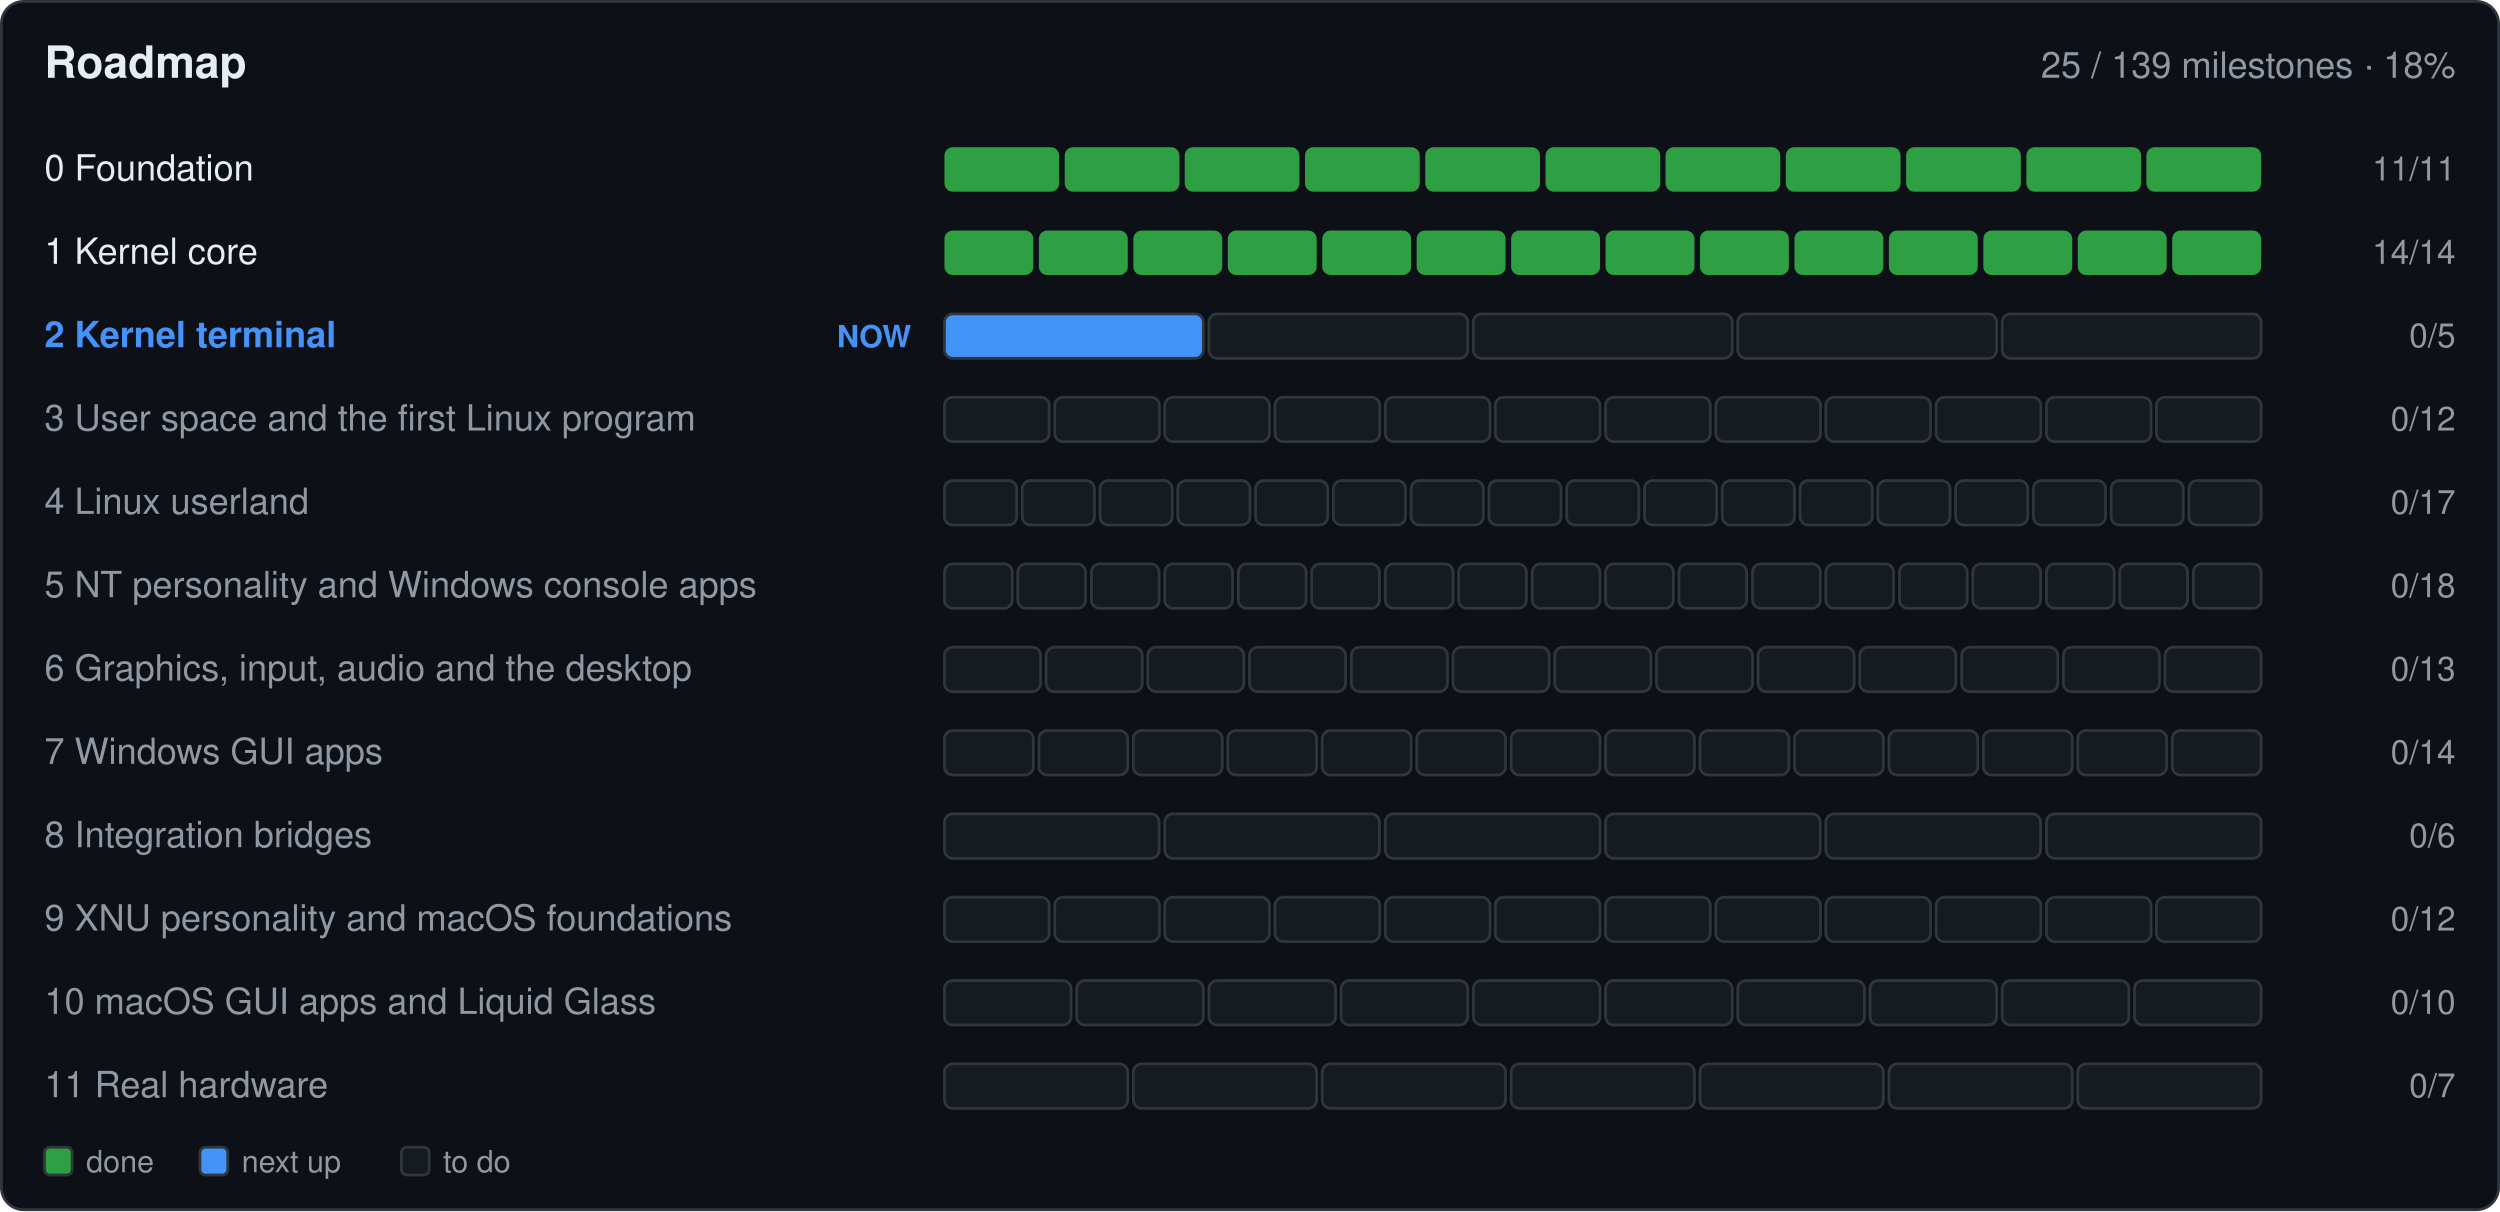
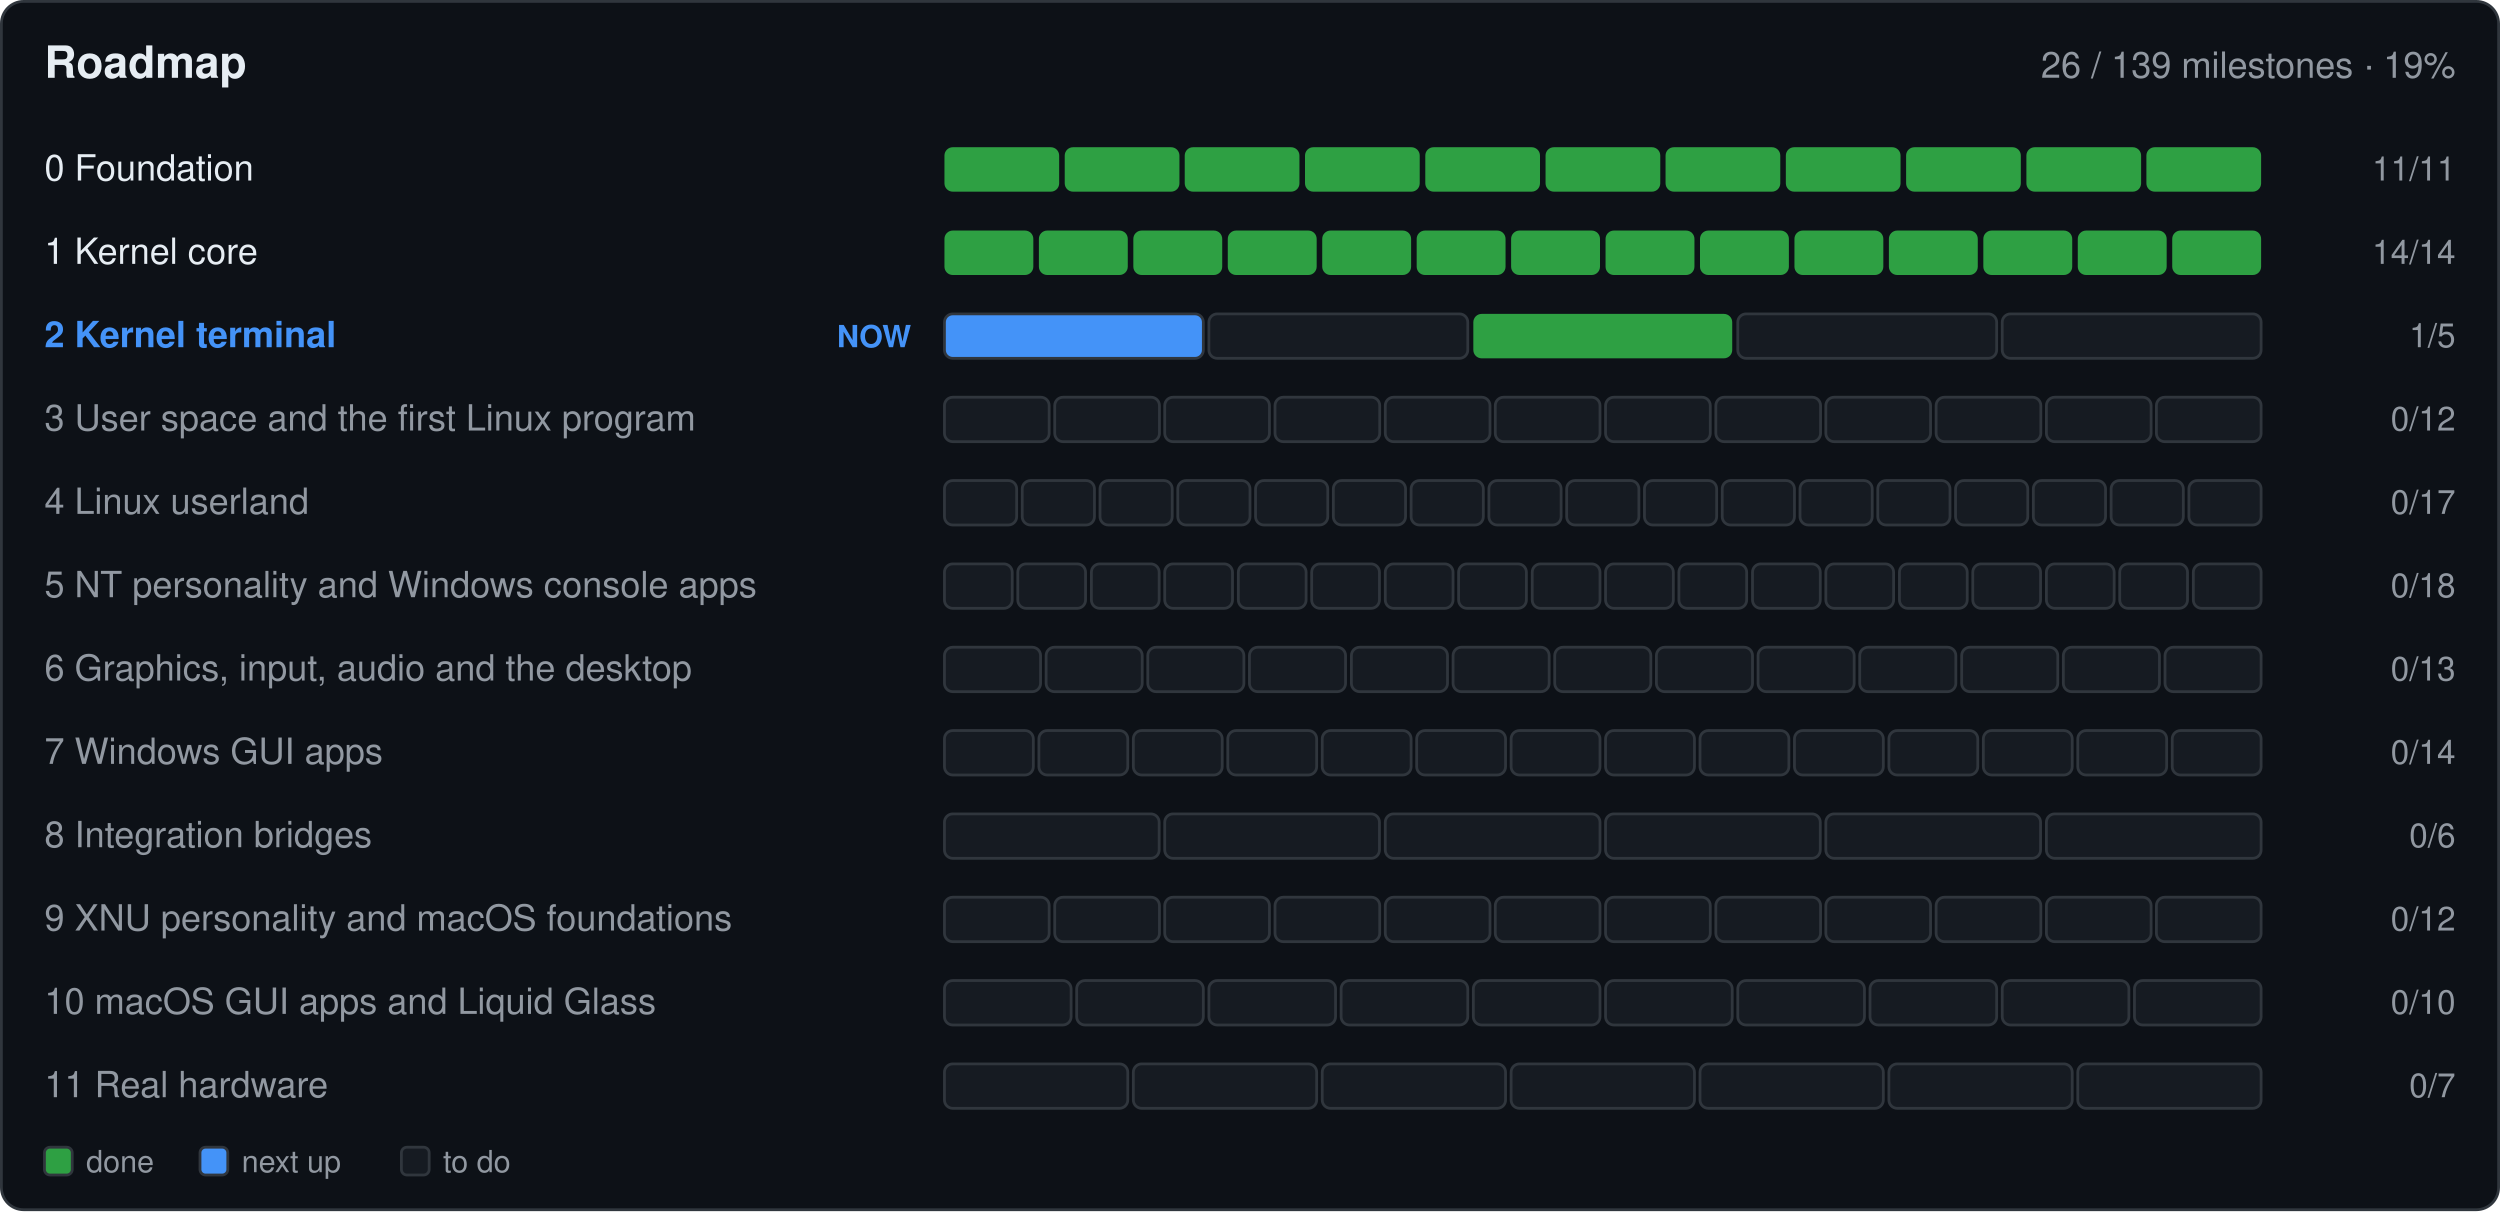
- <svg xmlns="http://www.w3.org/2000/svg" width="900" height="436" viewBox="0 0 900 436" role="img" aria-label="Roadmap: 25 of 139 milestones done">
+ <svg xmlns="http://www.w3.org/2000/svg" width="900" height="436" viewBox="0 0 900 436" role="img" aria-label="Roadmap: 26 of 139 milestones done">
  <rect x="0.5" y="0.5" width="899.0" height="435.0" fill="#0d1117" rx="8" stroke="#30363d" />
  <text x="16.0" y="28.0" font-family="-apple-system,BlinkMacSystemFont,'Segoe UI',Helvetica,Arial,sans-serif" font-size="16" font-weight="600" fill="#e6edf3" text-anchor="start">Roadmap</text>
-   <text x="884.0" y="28.0" font-family="-apple-system,BlinkMacSystemFont,'Segoe UI',Helvetica,Arial,sans-serif" font-size="13" font-weight="400" fill="#9198a1" text-anchor="end">25 / 139 milestones · 18%</text>
+   <text x="884.0" y="28.0" font-family="-apple-system,BlinkMacSystemFont,'Segoe UI',Helvetica,Arial,sans-serif" font-size="13" font-weight="400" fill="#9198a1" text-anchor="end">26 / 139 milestones · 19%</text>
  <text x="16.0" y="65.0" font-family="-apple-system,BlinkMacSystemFont,'Segoe UI',Helvetica,Arial,sans-serif" font-size="13" font-weight="400" fill="#e6edf3" text-anchor="start"> 0  Foundation</text>
  <g>
    <rect x="340.0" y="53.0" width="41.3" height="16.0" fill="#2ea043" rx="3" />
  </g>
  <g>
    <rect x="383.3" y="53.0" width="41.3" height="16.0" fill="#2ea043" rx="3" />
  </g>
  <g>
    <rect x="426.5" y="53.0" width="41.3" height="16.0" fill="#2ea043" rx="3" />
  </g>
  <g>
    <rect x="469.8" y="53.0" width="41.3" height="16.0" fill="#2ea043" rx="3" />
  </g>
  <g>
    <rect x="513.1" y="53.0" width="41.3" height="16.0" fill="#2ea043" rx="3" />
  </g>
  <g>
    <rect x="556.4" y="53.0" width="41.3" height="16.0" fill="#2ea043" rx="3" />
  </g>
  <g>
    <rect x="599.6" y="53.0" width="41.3" height="16.0" fill="#2ea043" rx="3" />
  </g>
  <g>
    <rect x="642.9" y="53.0" width="41.3" height="16.0" fill="#2ea043" rx="3" />
  </g>
  <g>
    <rect x="686.2" y="53.0" width="41.3" height="16.0" fill="#2ea043" rx="3" />
  </g>
  <g>
    <rect x="729.5" y="53.0" width="41.3" height="16.0" fill="#2ea043" rx="3" />
  </g>
  <g>
    <rect x="772.7" y="53.0" width="41.3" height="16.0" fill="#2ea043" rx="3" />
  </g>
  <text x="884.0" y="65.0" font-family="-apple-system,BlinkMacSystemFont,'Segoe UI',Helvetica,Arial,sans-serif" font-size="12" font-weight="400" fill="#9198a1" text-anchor="end">11/11</text>
  <text x="16.0" y="95.0" font-family="-apple-system,BlinkMacSystemFont,'Segoe UI',Helvetica,Arial,sans-serif" font-size="13" font-weight="400" fill="#e6edf3" text-anchor="start"> 1  Kernel core</text>
  <g>
    <rect x="340.0" y="83.0" width="32.0" height="16.0" fill="#2ea043" rx="3" />
  </g>
  <g>
    <rect x="374.0" y="83.0" width="32.0" height="16.0" fill="#2ea043" rx="3" />
  </g>
  <g>
    <rect x="408.0" y="83.0" width="32.0" height="16.0" fill="#2ea043" rx="3" />
  </g>
  <g>
    <rect x="442.0" y="83.0" width="32.0" height="16.0" fill="#2ea043" rx="3" />
  </g>
  <g>
    <rect x="476.0" y="83.0" width="32.0" height="16.0" fill="#2ea043" rx="3" />
  </g>
  <g>
    <rect x="510.0" y="83.0" width="32.0" height="16.0" fill="#2ea043" rx="3" />
  </g>
  <g>
    <rect x="544.0" y="83.0" width="32.0" height="16.0" fill="#2ea043" rx="3" />
  </g>
  <g>
    <rect x="578.0" y="83.0" width="32.0" height="16.0" fill="#2ea043" rx="3" />
  </g>
  <g>
    <rect x="612.0" y="83.0" width="32.0" height="16.0" fill="#2ea043" rx="3" />
  </g>
  <g>
    <rect x="646.0" y="83.0" width="32.0" height="16.0" fill="#2ea043" rx="3" />
  </g>
  <g>
    <rect x="680.0" y="83.0" width="32.0" height="16.0" fill="#2ea043" rx="3" />
  </g>
  <g>
    <rect x="714.0" y="83.0" width="32.0" height="16.0" fill="#2ea043" rx="3" />
  </g>
  <g>
    <rect x="748.0" y="83.0" width="32.0" height="16.0" fill="#2ea043" rx="3" />
  </g>
  <g>
    <rect x="782.0" y="83.0" width="32.0" height="16.0" fill="#2ea043" rx="3" />
  </g>
  <text x="884.0" y="95.0" font-family="-apple-system,BlinkMacSystemFont,'Segoe UI',Helvetica,Arial,sans-serif" font-size="12" font-weight="400" fill="#9198a1" text-anchor="end">14/14</text>
  <text x="16.0" y="125.0" font-family="-apple-system,BlinkMacSystemFont,'Segoe UI',Helvetica,Arial,sans-serif" font-size="13" font-weight="600" fill="#4493f8" text-anchor="start"> 2  Kernel terminal</text>
  <text x="328.0" y="125.0" font-family="-apple-system,BlinkMacSystemFont,'Segoe UI',Helvetica,Arial,sans-serif" font-size="11" font-weight="600" fill="#4493f8" text-anchor="end">NOW</text>
  <g>
    <rect x="340.0" y="113.0" width="93.2" height="16.0" fill="#4493f8" rx="3" stroke="#30363d" />
  </g>
  <g>
    <rect x="435.2" y="113.0" width="93.2" height="16.0" fill="#161b22" rx="3" stroke="#30363d" />
  </g>
  <g>
-     <rect x="530.4" y="113.0" width="93.2" height="16.0" fill="#161b22" rx="3" stroke="#30363d" />
+     <rect x="530.4" y="113.0" width="93.2" height="16.0" fill="#2ea043" rx="3" />
  </g>
  <g>
    <rect x="625.6" y="113.0" width="93.2" height="16.0" fill="#161b22" rx="3" stroke="#30363d" />
  </g>
  <g>
    <rect x="720.8" y="113.0" width="93.2" height="16.0" fill="#161b22" rx="3" stroke="#30363d" />
  </g>
-   <text x="884.0" y="125.0" font-family="-apple-system,BlinkMacSystemFont,'Segoe UI',Helvetica,Arial,sans-serif" font-size="12" font-weight="400" fill="#9198a1" text-anchor="end">0/5</text>
+   <text x="884.0" y="125.0" font-family="-apple-system,BlinkMacSystemFont,'Segoe UI',Helvetica,Arial,sans-serif" font-size="12" font-weight="400" fill="#9198a1" text-anchor="end">1/5</text>
  <text x="16.0" y="155.0" font-family="-apple-system,BlinkMacSystemFont,'Segoe UI',Helvetica,Arial,sans-serif" font-size="13" font-weight="400" fill="#9198a1" text-anchor="start"> 3  User space and the first Linux program</text>
  <g>
    <rect x="340.0" y="143.0" width="37.7" height="16.0" fill="#161b22" rx="3" stroke="#30363d" />
  </g>
  <g>
    <rect x="379.7" y="143.0" width="37.7" height="16.0" fill="#161b22" rx="3" stroke="#30363d" />
  </g>
  <g>
    <rect x="419.3" y="143.0" width="37.7" height="16.0" fill="#161b22" rx="3" stroke="#30363d" />
  </g>
  <g>
    <rect x="459.0" y="143.0" width="37.7" height="16.0" fill="#161b22" rx="3" stroke="#30363d" />
  </g>
  <g>
    <rect x="498.7" y="143.0" width="37.7" height="16.0" fill="#161b22" rx="3" stroke="#30363d" />
  </g>
  <g>
    <rect x="538.3" y="143.0" width="37.7" height="16.0" fill="#161b22" rx="3" stroke="#30363d" />
  </g>
  <g>
    <rect x="578.0" y="143.0" width="37.7" height="16.0" fill="#161b22" rx="3" stroke="#30363d" />
  </g>
  <g>
    <rect x="617.7" y="143.0" width="37.7" height="16.0" fill="#161b22" rx="3" stroke="#30363d" />
  </g>
  <g>
    <rect x="657.3" y="143.0" width="37.7" height="16.0" fill="#161b22" rx="3" stroke="#30363d" />
  </g>
  <g>
    <rect x="697.0" y="143.0" width="37.7" height="16.0" fill="#161b22" rx="3" stroke="#30363d" />
  </g>
  <g>
    <rect x="736.7" y="143.0" width="37.7" height="16.0" fill="#161b22" rx="3" stroke="#30363d" />
  </g>
  <g>
    <rect x="776.3" y="143.0" width="37.7" height="16.0" fill="#161b22" rx="3" stroke="#30363d" />
  </g>
  <text x="884.0" y="155.0" font-family="-apple-system,BlinkMacSystemFont,'Segoe UI',Helvetica,Arial,sans-serif" font-size="12" font-weight="400" fill="#9198a1" text-anchor="end">0/12</text>
  <text x="16.0" y="185.0" font-family="-apple-system,BlinkMacSystemFont,'Segoe UI',Helvetica,Arial,sans-serif" font-size="13" font-weight="400" fill="#9198a1" text-anchor="start"> 4  Linux userland</text>
  <g>
    <rect x="340.0" y="173.0" width="26.0" height="16.0" fill="#161b22" rx="3" stroke="#30363d" />
  </g>
  <g>
    <rect x="368.0" y="173.0" width="26.0" height="16.0" fill="#161b22" rx="3" stroke="#30363d" />
  </g>
  <g>
    <rect x="396.0" y="173.0" width="26.0" height="16.0" fill="#161b22" rx="3" stroke="#30363d" />
  </g>
  <g>
    <rect x="424.0" y="173.0" width="26.0" height="16.0" fill="#161b22" rx="3" stroke="#30363d" />
  </g>
  <g>
    <rect x="452.0" y="173.0" width="26.0" height="16.0" fill="#161b22" rx="3" stroke="#30363d" />
  </g>
  <g>
    <rect x="480.0" y="173.0" width="26.0" height="16.0" fill="#161b22" rx="3" stroke="#30363d" />
  </g>
  <g>
    <rect x="508.0" y="173.0" width="26.0" height="16.0" fill="#161b22" rx="3" stroke="#30363d" />
  </g>
  <g>
    <rect x="536.0" y="173.0" width="26.0" height="16.0" fill="#161b22" rx="3" stroke="#30363d" />
  </g>
  <g>
    <rect x="564.0" y="173.0" width="26.0" height="16.0" fill="#161b22" rx="3" stroke="#30363d" />
  </g>
  <g>
    <rect x="592.0" y="173.0" width="26.0" height="16.0" fill="#161b22" rx="3" stroke="#30363d" />
  </g>
  <g>
    <rect x="620.0" y="173.0" width="26.0" height="16.0" fill="#161b22" rx="3" stroke="#30363d" />
  </g>
  <g>
    <rect x="648.0" y="173.0" width="26.0" height="16.0" fill="#161b22" rx="3" stroke="#30363d" />
  </g>
  <g>
    <rect x="676.0" y="173.0" width="26.0" height="16.0" fill="#161b22" rx="3" stroke="#30363d" />
  </g>
  <g>
    <rect x="704.0" y="173.0" width="26.0" height="16.0" fill="#161b22" rx="3" stroke="#30363d" />
  </g>
  <g>
    <rect x="732.0" y="173.0" width="26.0" height="16.0" fill="#161b22" rx="3" stroke="#30363d" />
  </g>
  <g>
    <rect x="760.0" y="173.0" width="26.0" height="16.0" fill="#161b22" rx="3" stroke="#30363d" />
  </g>
  <g>
    <rect x="788.0" y="173.0" width="26.0" height="16.0" fill="#161b22" rx="3" stroke="#30363d" />
  </g>
  <text x="884.0" y="185.0" font-family="-apple-system,BlinkMacSystemFont,'Segoe UI',Helvetica,Arial,sans-serif" font-size="12" font-weight="400" fill="#9198a1" text-anchor="end">0/17</text>
  <text x="16.0" y="215.0" font-family="-apple-system,BlinkMacSystemFont,'Segoe UI',Helvetica,Arial,sans-serif" font-size="13" font-weight="400" fill="#9198a1" text-anchor="start"> 5  NT personality and Windows console apps</text>
  <g>
    <rect x="340.0" y="203.0" width="24.4" height="16.0" fill="#161b22" rx="3" stroke="#30363d" />
  </g>
  <g>
    <rect x="366.4" y="203.0" width="24.4" height="16.0" fill="#161b22" rx="3" stroke="#30363d" />
  </g>
  <g>
    <rect x="392.9" y="203.0" width="24.4" height="16.0" fill="#161b22" rx="3" stroke="#30363d" />
  </g>
  <g>
    <rect x="419.3" y="203.0" width="24.4" height="16.0" fill="#161b22" rx="3" stroke="#30363d" />
  </g>
  <g>
    <rect x="445.8" y="203.0" width="24.4" height="16.0" fill="#161b22" rx="3" stroke="#30363d" />
  </g>
  <g>
    <rect x="472.2" y="203.0" width="24.4" height="16.0" fill="#161b22" rx="3" stroke="#30363d" />
  </g>
  <g>
    <rect x="498.7" y="203.0" width="24.4" height="16.0" fill="#161b22" rx="3" stroke="#30363d" />
  </g>
  <g>
    <rect x="525.1" y="203.0" width="24.4" height="16.0" fill="#161b22" rx="3" stroke="#30363d" />
  </g>
  <g>
    <rect x="551.6" y="203.0" width="24.4" height="16.0" fill="#161b22" rx="3" stroke="#30363d" />
  </g>
  <g>
    <rect x="578.0" y="203.0" width="24.4" height="16.0" fill="#161b22" rx="3" stroke="#30363d" />
  </g>
  <g>
    <rect x="604.4" y="203.0" width="24.4" height="16.0" fill="#161b22" rx="3" stroke="#30363d" />
  </g>
  <g>
    <rect x="630.9" y="203.0" width="24.4" height="16.0" fill="#161b22" rx="3" stroke="#30363d" />
  </g>
  <g>
    <rect x="657.3" y="203.0" width="24.4" height="16.0" fill="#161b22" rx="3" stroke="#30363d" />
  </g>
  <g>
    <rect x="683.8" y="203.0" width="24.4" height="16.0" fill="#161b22" rx="3" stroke="#30363d" />
  </g>
  <g>
    <rect x="710.2" y="203.0" width="24.4" height="16.0" fill="#161b22" rx="3" stroke="#30363d" />
  </g>
  <g>
    <rect x="736.7" y="203.0" width="24.4" height="16.0" fill="#161b22" rx="3" stroke="#30363d" />
  </g>
  <g>
    <rect x="763.1" y="203.0" width="24.4" height="16.0" fill="#161b22" rx="3" stroke="#30363d" />
  </g>
  <g>
    <rect x="789.6" y="203.0" width="24.4" height="16.0" fill="#161b22" rx="3" stroke="#30363d" />
  </g>
  <text x="884.0" y="215.0" font-family="-apple-system,BlinkMacSystemFont,'Segoe UI',Helvetica,Arial,sans-serif" font-size="12" font-weight="400" fill="#9198a1" text-anchor="end">0/18</text>
  <text x="16.0" y="245.0" font-family="-apple-system,BlinkMacSystemFont,'Segoe UI',Helvetica,Arial,sans-serif" font-size="13" font-weight="400" fill="#9198a1" text-anchor="start"> 6  Graphics, input, audio and the desktop</text>
  <g>
    <rect x="340.0" y="233.0" width="34.6" height="16.0" fill="#161b22" rx="3" stroke="#30363d" />
  </g>
  <g>
    <rect x="376.6" y="233.0" width="34.6" height="16.0" fill="#161b22" rx="3" stroke="#30363d" />
  </g>
  <g>
    <rect x="413.2" y="233.0" width="34.6" height="16.0" fill="#161b22" rx="3" stroke="#30363d" />
  </g>
  <g>
    <rect x="449.8" y="233.0" width="34.6" height="16.0" fill="#161b22" rx="3" stroke="#30363d" />
  </g>
  <g>
    <rect x="486.5" y="233.0" width="34.6" height="16.0" fill="#161b22" rx="3" stroke="#30363d" />
  </g>
  <g>
    <rect x="523.1" y="233.0" width="34.6" height="16.0" fill="#161b22" rx="3" stroke="#30363d" />
  </g>
  <g>
    <rect x="559.7" y="233.0" width="34.6" height="16.0" fill="#161b22" rx="3" stroke="#30363d" />
  </g>
  <g>
    <rect x="596.3" y="233.0" width="34.6" height="16.0" fill="#161b22" rx="3" stroke="#30363d" />
  </g>
  <g>
    <rect x="632.9" y="233.0" width="34.6" height="16.0" fill="#161b22" rx="3" stroke="#30363d" />
  </g>
  <g>
    <rect x="669.5" y="233.0" width="34.6" height="16.0" fill="#161b22" rx="3" stroke="#30363d" />
  </g>
  <g>
    <rect x="706.2" y="233.0" width="34.6" height="16.0" fill="#161b22" rx="3" stroke="#30363d" />
  </g>
  <g>
    <rect x="742.8" y="233.0" width="34.6" height="16.0" fill="#161b22" rx="3" stroke="#30363d" />
  </g>
  <g>
    <rect x="779.4" y="233.0" width="34.6" height="16.0" fill="#161b22" rx="3" stroke="#30363d" />
  </g>
  <text x="884.0" y="245.0" font-family="-apple-system,BlinkMacSystemFont,'Segoe UI',Helvetica,Arial,sans-serif" font-size="12" font-weight="400" fill="#9198a1" text-anchor="end">0/13</text>
  <text x="16.0" y="275.0" font-family="-apple-system,BlinkMacSystemFont,'Segoe UI',Helvetica,Arial,sans-serif" font-size="13" font-weight="400" fill="#9198a1" text-anchor="start"> 7  Windows GUI apps</text>
  <g>
    <rect x="340.0" y="263.0" width="32.0" height="16.0" fill="#161b22" rx="3" stroke="#30363d" />
  </g>
  <g>
    <rect x="374.0" y="263.0" width="32.0" height="16.0" fill="#161b22" rx="3" stroke="#30363d" />
  </g>
  <g>
    <rect x="408.0" y="263.0" width="32.0" height="16.0" fill="#161b22" rx="3" stroke="#30363d" />
  </g>
  <g>
    <rect x="442.0" y="263.0" width="32.0" height="16.0" fill="#161b22" rx="3" stroke="#30363d" />
  </g>
  <g>
    <rect x="476.0" y="263.0" width="32.0" height="16.0" fill="#161b22" rx="3" stroke="#30363d" />
  </g>
  <g>
    <rect x="510.0" y="263.0" width="32.0" height="16.0" fill="#161b22" rx="3" stroke="#30363d" />
  </g>
  <g>
    <rect x="544.0" y="263.0" width="32.0" height="16.0" fill="#161b22" rx="3" stroke="#30363d" />
  </g>
  <g>
    <rect x="578.0" y="263.0" width="32.0" height="16.0" fill="#161b22" rx="3" stroke="#30363d" />
  </g>
  <g>
    <rect x="612.0" y="263.0" width="32.0" height="16.0" fill="#161b22" rx="3" stroke="#30363d" />
  </g>
  <g>
    <rect x="646.0" y="263.0" width="32.0" height="16.0" fill="#161b22" rx="3" stroke="#30363d" />
  </g>
  <g>
    <rect x="680.0" y="263.0" width="32.0" height="16.0" fill="#161b22" rx="3" stroke="#30363d" />
  </g>
  <g>
    <rect x="714.0" y="263.0" width="32.0" height="16.0" fill="#161b22" rx="3" stroke="#30363d" />
  </g>
  <g>
    <rect x="748.0" y="263.0" width="32.0" height="16.0" fill="#161b22" rx="3" stroke="#30363d" />
  </g>
  <g>
    <rect x="782.0" y="263.0" width="32.0" height="16.0" fill="#161b22" rx="3" stroke="#30363d" />
  </g>
  <text x="884.0" y="275.0" font-family="-apple-system,BlinkMacSystemFont,'Segoe UI',Helvetica,Arial,sans-serif" font-size="12" font-weight="400" fill="#9198a1" text-anchor="end">0/14</text>
  <text x="16.0" y="305.0" font-family="-apple-system,BlinkMacSystemFont,'Segoe UI',Helvetica,Arial,sans-serif" font-size="13" font-weight="400" fill="#9198a1" text-anchor="start"> 8  Integration bridges</text>
  <g>
    <rect x="340.0" y="293.0" width="77.3" height="16.0" fill="#161b22" rx="3" stroke="#30363d" />
  </g>
  <g>
    <rect x="419.3" y="293.0" width="77.3" height="16.0" fill="#161b22" rx="3" stroke="#30363d" />
  </g>
  <g>
    <rect x="498.7" y="293.0" width="77.3" height="16.0" fill="#161b22" rx="3" stroke="#30363d" />
  </g>
  <g>
    <rect x="578.0" y="293.0" width="77.3" height="16.0" fill="#161b22" rx="3" stroke="#30363d" />
  </g>
  <g>
    <rect x="657.3" y="293.0" width="77.3" height="16.0" fill="#161b22" rx="3" stroke="#30363d" />
  </g>
  <g>
    <rect x="736.7" y="293.0" width="77.3" height="16.0" fill="#161b22" rx="3" stroke="#30363d" />
  </g>
  <text x="884.0" y="305.0" font-family="-apple-system,BlinkMacSystemFont,'Segoe UI',Helvetica,Arial,sans-serif" font-size="12" font-weight="400" fill="#9198a1" text-anchor="end">0/6</text>
  <text x="16.0" y="335.0" font-family="-apple-system,BlinkMacSystemFont,'Segoe UI',Helvetica,Arial,sans-serif" font-size="13" font-weight="400" fill="#9198a1" text-anchor="start"> 9  XNU personality and macOS foundations</text>
  <g>
    <rect x="340.0" y="323.0" width="37.7" height="16.0" fill="#161b22" rx="3" stroke="#30363d" />
  </g>
  <g>
    <rect x="379.7" y="323.0" width="37.7" height="16.0" fill="#161b22" rx="3" stroke="#30363d" />
  </g>
  <g>
    <rect x="419.3" y="323.0" width="37.7" height="16.0" fill="#161b22" rx="3" stroke="#30363d" />
  </g>
  <g>
    <rect x="459.0" y="323.0" width="37.7" height="16.0" fill="#161b22" rx="3" stroke="#30363d" />
  </g>
  <g>
    <rect x="498.7" y="323.0" width="37.7" height="16.0" fill="#161b22" rx="3" stroke="#30363d" />
  </g>
  <g>
    <rect x="538.3" y="323.0" width="37.7" height="16.0" fill="#161b22" rx="3" stroke="#30363d" />
  </g>
  <g>
    <rect x="578.0" y="323.0" width="37.7" height="16.0" fill="#161b22" rx="3" stroke="#30363d" />
  </g>
  <g>
    <rect x="617.7" y="323.0" width="37.7" height="16.0" fill="#161b22" rx="3" stroke="#30363d" />
  </g>
  <g>
    <rect x="657.3" y="323.0" width="37.7" height="16.0" fill="#161b22" rx="3" stroke="#30363d" />
  </g>
  <g>
    <rect x="697.0" y="323.0" width="37.7" height="16.0" fill="#161b22" rx="3" stroke="#30363d" />
  </g>
  <g>
    <rect x="736.7" y="323.0" width="37.7" height="16.0" fill="#161b22" rx="3" stroke="#30363d" />
  </g>
  <g>
    <rect x="776.3" y="323.0" width="37.7" height="16.0" fill="#161b22" rx="3" stroke="#30363d" />
  </g>
  <text x="884.0" y="335.0" font-family="-apple-system,BlinkMacSystemFont,'Segoe UI',Helvetica,Arial,sans-serif" font-size="12" font-weight="400" fill="#9198a1" text-anchor="end">0/12</text>
  <text x="16.0" y="365.0" font-family="-apple-system,BlinkMacSystemFont,'Segoe UI',Helvetica,Arial,sans-serif" font-size="13" font-weight="400" fill="#9198a1" text-anchor="start">10  macOS GUI apps and Liquid Glass</text>
  <g>
    <rect x="340.0" y="353.0" width="45.6" height="16.0" fill="#161b22" rx="3" stroke="#30363d" />
  </g>
  <g>
    <rect x="387.6" y="353.0" width="45.6" height="16.0" fill="#161b22" rx="3" stroke="#30363d" />
  </g>
  <g>
    <rect x="435.2" y="353.0" width="45.6" height="16.0" fill="#161b22" rx="3" stroke="#30363d" />
  </g>
  <g>
    <rect x="482.8" y="353.0" width="45.6" height="16.0" fill="#161b22" rx="3" stroke="#30363d" />
  </g>
  <g>
    <rect x="530.4" y="353.0" width="45.6" height="16.0" fill="#161b22" rx="3" stroke="#30363d" />
  </g>
  <g>
    <rect x="578.0" y="353.0" width="45.6" height="16.0" fill="#161b22" rx="3" stroke="#30363d" />
  </g>
  <g>
    <rect x="625.6" y="353.0" width="45.6" height="16.0" fill="#161b22" rx="3" stroke="#30363d" />
  </g>
  <g>
    <rect x="673.2" y="353.0" width="45.6" height="16.0" fill="#161b22" rx="3" stroke="#30363d" />
  </g>
  <g>
    <rect x="720.8" y="353.0" width="45.6" height="16.0" fill="#161b22" rx="3" stroke="#30363d" />
  </g>
  <g>
    <rect x="768.4" y="353.0" width="45.6" height="16.0" fill="#161b22" rx="3" stroke="#30363d" />
  </g>
  <text x="884.0" y="365.0" font-family="-apple-system,BlinkMacSystemFont,'Segoe UI',Helvetica,Arial,sans-serif" font-size="12" font-weight="400" fill="#9198a1" text-anchor="end">0/10</text>
  <text x="16.0" y="395.0" font-family="-apple-system,BlinkMacSystemFont,'Segoe UI',Helvetica,Arial,sans-serif" font-size="13" font-weight="400" fill="#9198a1" text-anchor="start">11  Real hardware</text>
  <g>
    <rect x="340.0" y="383.0" width="66.0" height="16.0" fill="#161b22" rx="3" stroke="#30363d" />
  </g>
  <g>
    <rect x="408.0" y="383.0" width="66.0" height="16.0" fill="#161b22" rx="3" stroke="#30363d" />
  </g>
  <g>
    <rect x="476.0" y="383.0" width="66.0" height="16.0" fill="#161b22" rx="3" stroke="#30363d" />
  </g>
  <g>
    <rect x="544.0" y="383.0" width="66.0" height="16.0" fill="#161b22" rx="3" stroke="#30363d" />
  </g>
  <g>
    <rect x="612.0" y="383.0" width="66.0" height="16.0" fill="#161b22" rx="3" stroke="#30363d" />
  </g>
  <g>
    <rect x="680.0" y="383.0" width="66.0" height="16.0" fill="#161b22" rx="3" stroke="#30363d" />
  </g>
  <g>
    <rect x="748.0" y="383.0" width="66.0" height="16.0" fill="#161b22" rx="3" stroke="#30363d" />
  </g>
  <text x="884.0" y="395.0" font-family="-apple-system,BlinkMacSystemFont,'Segoe UI',Helvetica,Arial,sans-serif" font-size="12" font-weight="400" fill="#9198a1" text-anchor="end">0/7</text>
  <rect x="16.0" y="413.0" width="10.0" height="10.0" fill="#2ea043" rx="2" stroke="#30363d" />
  <text x="31.0" y="422.0" font-family="-apple-system,BlinkMacSystemFont,'Segoe UI',Helvetica,Arial,sans-serif" font-size="11" font-weight="400" fill="#9198a1" text-anchor="start">done</text>
  <rect x="72.0" y="413.0" width="10.0" height="10.0" fill="#4493f8" rx="2" stroke="#30363d" />
  <text x="87.0" y="422.0" font-family="-apple-system,BlinkMacSystemFont,'Segoe UI',Helvetica,Arial,sans-serif" font-size="11" font-weight="400" fill="#9198a1" text-anchor="start">next up</text>
  <rect x="144.5" y="413.0" width="10.0" height="10.0" fill="#161b22" rx="2" stroke="#30363d" />
  <text x="159.5" y="422.0" font-family="-apple-system,BlinkMacSystemFont,'Segoe UI',Helvetica,Arial,sans-serif" font-size="11" font-weight="400" fill="#9198a1" text-anchor="start">to do</text>
</svg>
